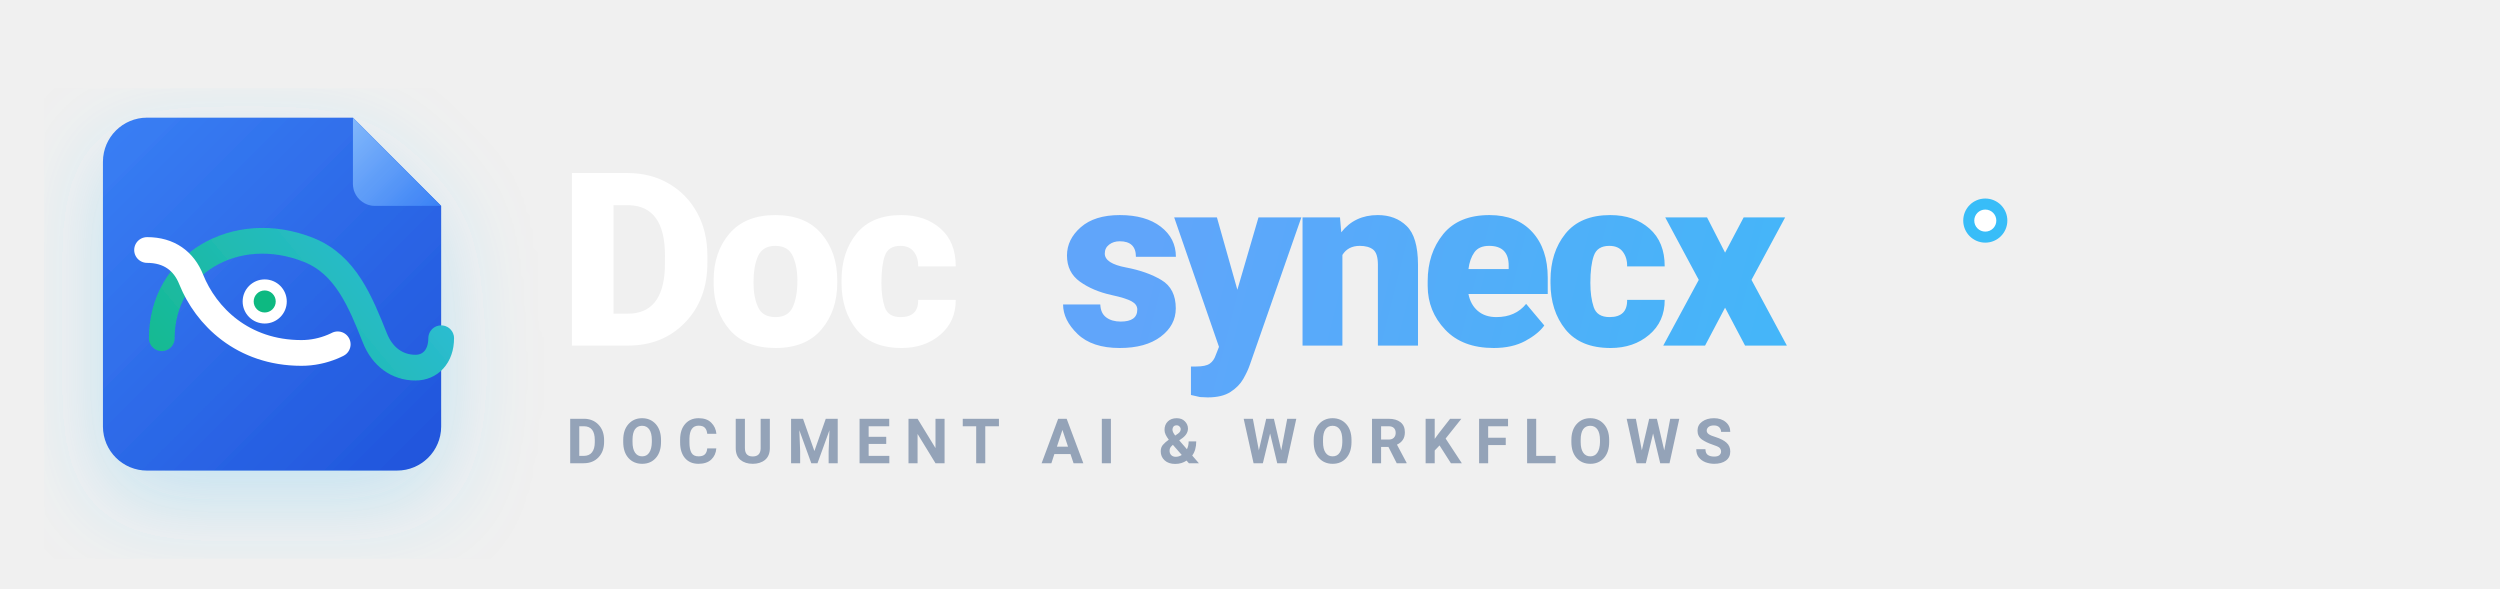
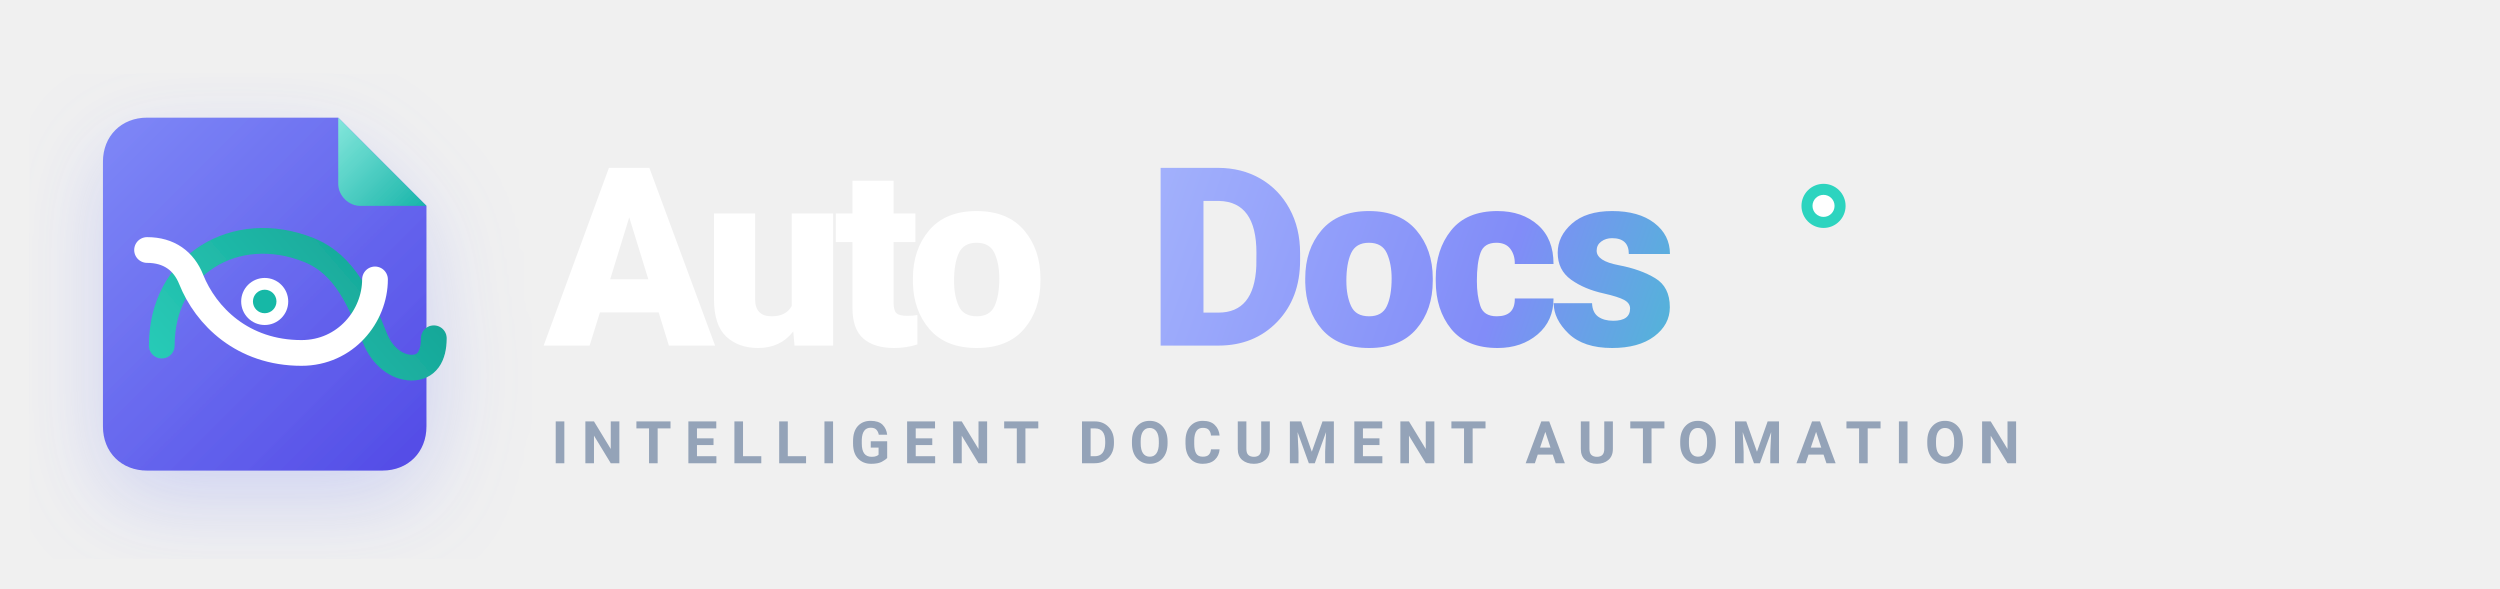
<svg xmlns="http://www.w3.org/2000/svg" viewBox="0 0 340 80" width="340" height="80" fill="none">
  <defs>
-     <linearGradient id="primaryGradFooter" x1="12" y1="12" x2="68" y2="68" gradientUnits="userSpaceOnUse">
-       <stop offset="0%" stop-color="#3B82F6" />
-       <stop offset="100%" stop-color="#1D4ED8" />
+     <linearGradient id="adVioletGradDark" x1="10" y1="14" x2="62" y2="66" gradientUnits="userSpaceOnUse">
+       <stop offset="0%" stop-color="#818CF8" />
+       <stop offset="100%" stop-color="#4F46E5" />
    </linearGradient>
-     <linearGradient id="tealGradFooter" x1="20" y1="60" x2="68" y2="20" gradientUnits="userSpaceOnUse">
-       <stop offset="0%" stop-color="#10B981" />
-       <stop offset="100%" stop-color="#38BDF8" />
+     <linearGradient id="adTealGradDark" x1="18" y1="58" x2="62" y2="20" gradientUnits="userSpaceOnUse">
+       <stop offset="0%" stop-color="#2DD4BF" />
+       <stop offset="100%" stop-color="#0D9488" />
    </linearGradient>
-     <linearGradient id="foldGradFooter" x1="46" y1="14" x2="60" y2="28" gradientUnits="userSpaceOnUse">
-       <stop offset="0%" stop-color="#93C5FD" />
-       <stop offset="100%" stop-color="#3B82F6" />
+     <linearGradient id="adFoldGradDark" x1="44" y1="14" x2="58" y2="28" gradientUnits="userSpaceOnUse">
+       <stop offset="0%" stop-color="#99F6E4" />
+       <stop offset="100%" stop-color="#14B8A6" />
    </linearGradient>
-     <linearGradient id="textGradFooter" x1="160" y1="20" x2="280" y2="50" gradientUnits="userSpaceOnUse">
-       <stop offset="0%" stop-color="#60A5FA" />
-       <stop offset="100%" stop-color="#38BDF8" />
+     <linearGradient id="adDocsGradDark" x1="154" y1="20" x2="246" y2="52" gradientUnits="userSpaceOnUse">
+       <stop offset="0%" stop-color="#A5B4FC" />
+       <stop offset="55%" stop-color="#818CF8" />
+       <stop offset="100%" stop-color="#2DD4BF" />
    </linearGradient>
-     <filter id="markGlowFooter" x="6" y="8" width="68" height="68" filterUnits="userSpaceOnUse">
-       <feDropShadow dx="0" dy="4" stdDeviation="6" flood-color="#38BDF8" flood-opacity="0.25" />
+     <filter id="adMarkGlowDark" x="4" y="6" width="70" height="70" filterUnits="userSpaceOnUse">
+       <feDropShadow dx="0" dy="4" stdDeviation="6" flood-color="#818CF8" flood-opacity="0.3" />
    </filter>
  </defs>
-   <g filter="url(#markGlowFooter)">
-     <path d="M 20 16 C 16.686 16, 14 18.686, 14 22 L 14 58 C 14 61.314, 16.686 64, 20 64 L 54 64 C 57.314 64, 60 61.314, 60 58 L 60 28 L 48 16 Z" fill="url(#primaryGradFooter)" />
-     <path d="M 48 16 L 48 25 C 48 26.657, 49.343 28, 51 28 L 60 28 Z" fill="url(#foldGradFooter)" opacity="0.95" />
-     <path d="M 22 46 C 22 36, 32 30, 42 34 C 47 36, 49 41, 51 46 C 52 48.5, 54 50, 56.5 50 C 58.5 50, 60 48.5, 60 46" stroke="url(#tealGradFooter)" stroke-width="3.5" stroke-linecap="round" />
-     <path d="M 20 34 C 23 34, 25 35.5, 26 38 C 28 43, 33 48, 41 48 C 47 48, 52 43, 52 38" stroke="#FFFFFF" stroke-width="3.5" stroke-linecap="round" stroke-dasharray="32" stroke-dashoffset="0" />
-     <circle cx="36" cy="41" r="3" fill="#FFFFFF" />
-     <circle cx="36" cy="41" r="1.5" fill="#10B981" />
+   <g filter="url(#adMarkGlowDark)">
+     <path d="M 20 16 C 16.5 16, 14 18.5, 14 22 L 14 58 C 14 61.5, 16.5 64, 20 64 L 52 64 C 55.5 64, 58 61.5, 58 58 L 58 28 L 46 16 Z" fill="url(#adVioletGradDark)" />
+     <path d="M 46 16 L 46 25 C 46 26.6, 47.4 28, 49 28 L 58 28 Z" fill="url(#adFoldGradDark)" opacity="0.95" />
+     <path d="M 22 47 C 22 36, 32 30, 42 34 C 47 36, 49 41, 51 46 C 52 48.5, 54 50, 56 50 C 58 50, 59 48.5, 59 46" stroke="url(#adTealGradDark)" stroke-width="3.5" stroke-linecap="round" />
+     <path d="M 20 34 C 23 34, 25 35.5, 26 38 C 28 43, 33 48, 41 48 C 47 48, 51 43, 51 38" stroke="#FFFFFF" stroke-width="3.5" stroke-linecap="round" />
+     <circle cx="36" cy="41" r="3.2" fill="#FFFFFF" />
+     <circle cx="36" cy="41" r="1.6" fill="#14B8A6" />
  </g>
  <g>
-     <text x="76" y="47" font-family="system-ui, -apple-system, BlinkMacSystemFont, 'Segoe UI', Roboto, 'Inter', sans-serif" font-size="33" font-weight="900" letter-spacing="-0.035em" fill="#FFFFFF">Doc</text>
-     <text x="144" y="47" font-family="system-ui, -apple-system, BlinkMacSystemFont, 'Segoe UI', Roboto, 'Inter', sans-serif" font-size="33" font-weight="900" letter-spacing="-0.035em" fill="url(#textGradFooter)">synecx</text>
-     <text x="77" y="63" font-family="system-ui, -apple-system, BlinkMacSystemFont, 'Segoe UI', Roboto, 'Inter', sans-serif" font-size="8.5" font-weight="700" letter-spacing="0.22em" fill="#94A3B8">DOCUMENT AI &amp; WORKFLOWS</text>
-     <circle cx="270" cy="30" r="3" fill="#38BDF8" />
-     <circle cx="270" cy="30" r="1.5" fill="#FFFFFF" />
+     <text x="74" y="47" font-family="system-ui, -apple-system, BlinkMacSystemFont, 'Plus Jakarta Sans', 'Segoe UI', Roboto, sans-serif" font-size="34" font-weight="900" letter-spacing="-0.04em" fill="#FFFFFF">Auto</text>
+     <text x="156" y="47" font-family="system-ui, -apple-system, BlinkMacSystemFont, 'Plus Jakarta Sans', 'Segoe UI', Roboto, sans-serif" font-size="34" font-weight="900" letter-spacing="-0.04em" fill="url(#adDocsGradDark)">Docs</text>
+     <text x="75" y="63" font-family="system-ui, -apple-system, BlinkMacSystemFont, 'Plus Jakarta Sans', 'Segoe UI', Roboto, sans-serif" font-size="8" font-weight="700" letter-spacing="0.22em" fill="#94A3B8">INTELLIGENT DOCUMENT AUTOMATION</text>
+     <circle cx="248" cy="28" r="3" fill="#2DD4BF" />
+     <circle cx="248" cy="28" r="1.5" fill="#FFFFFF" />
  </g>
</svg>
